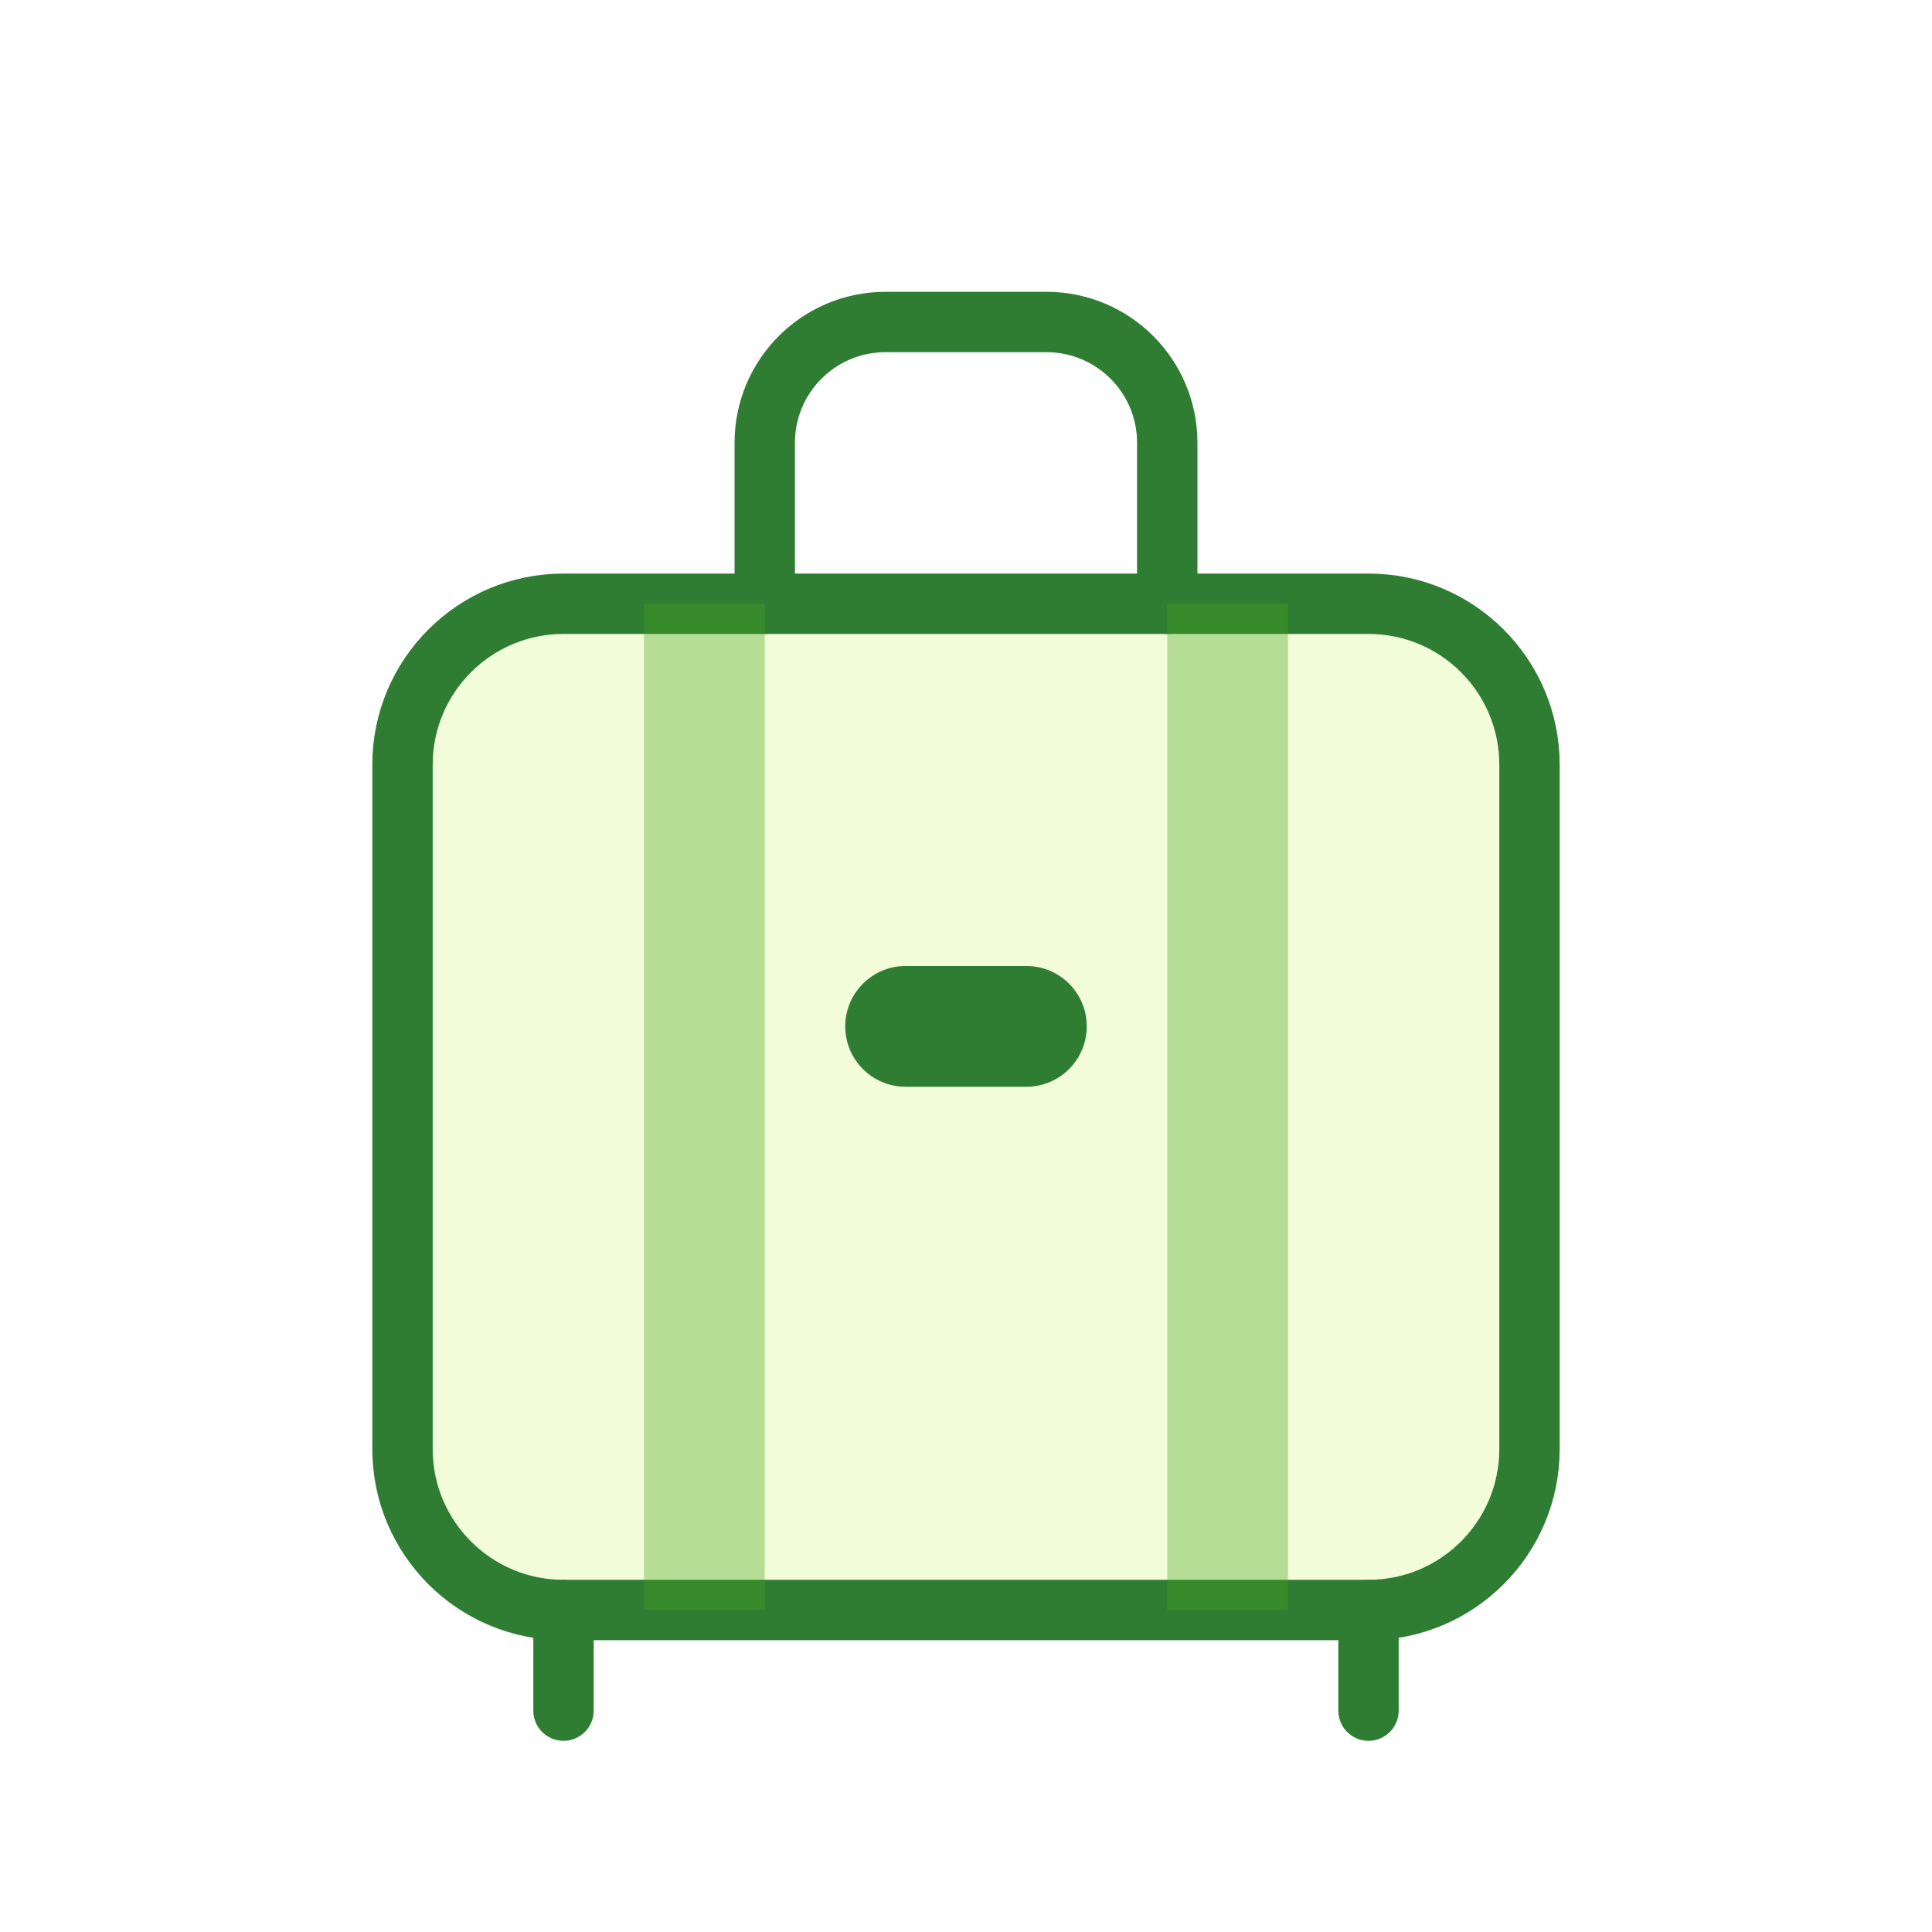
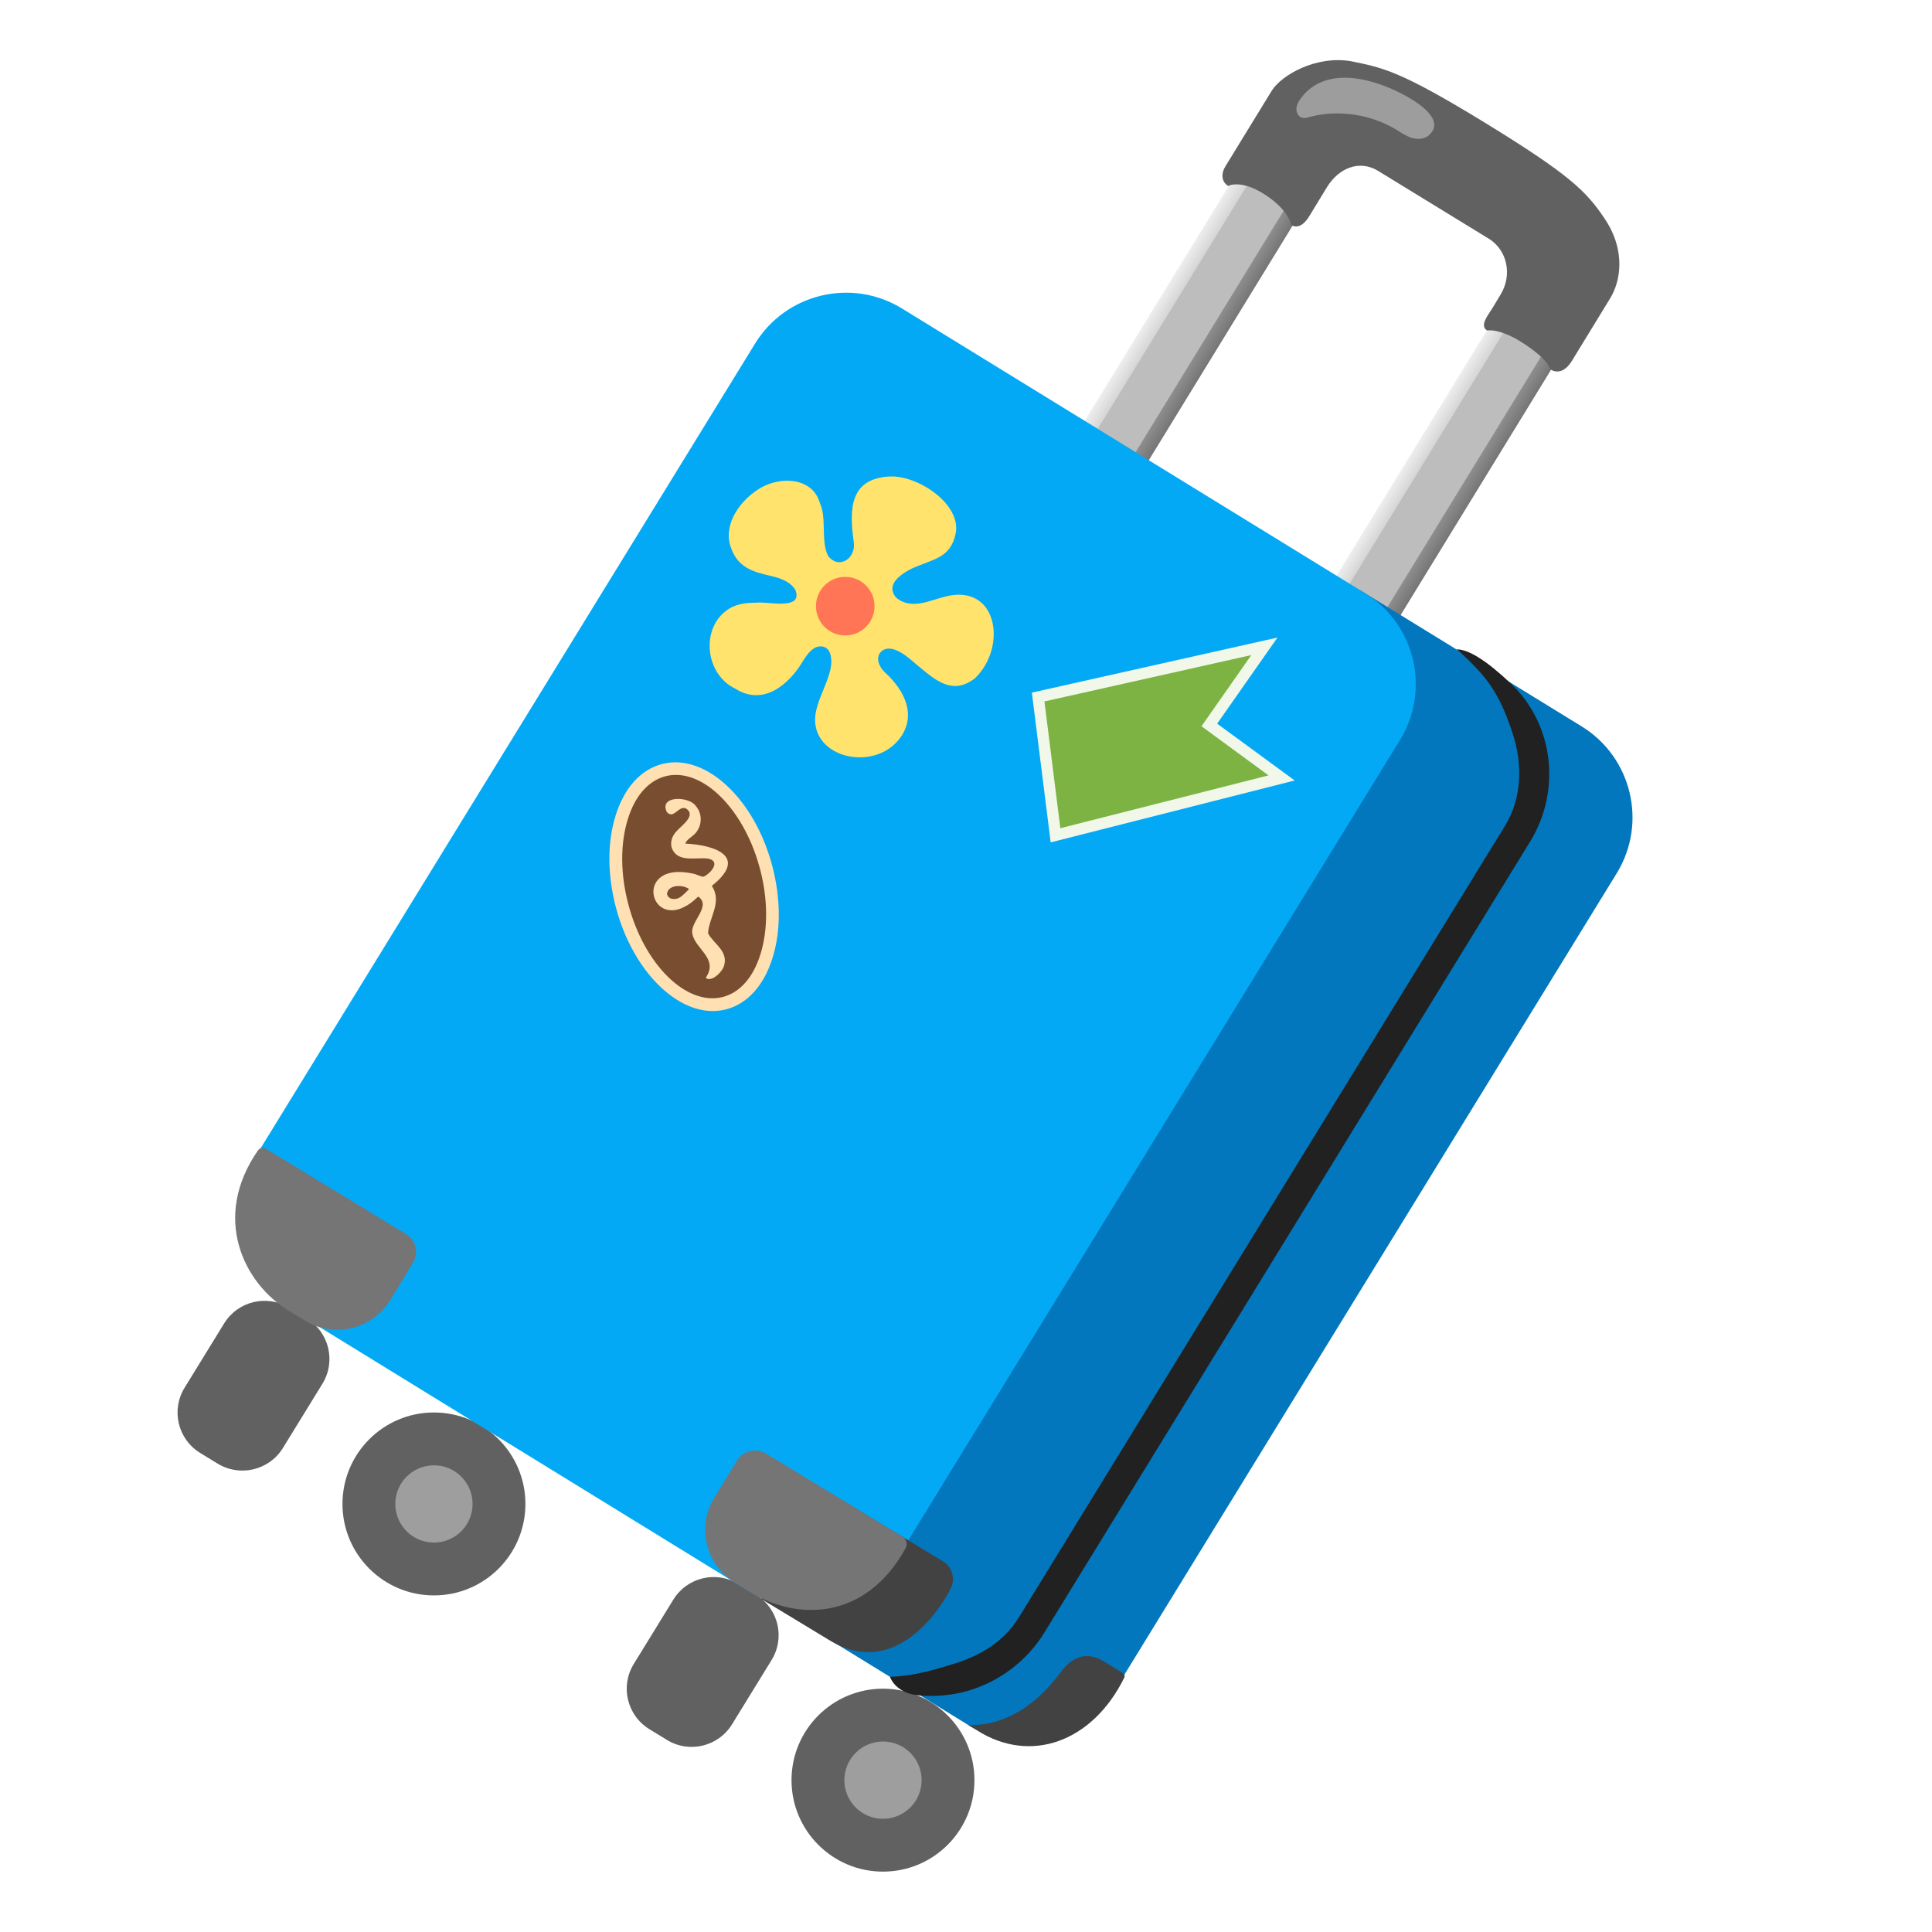
- <svg xmlns="http://www.w3.org/2000/svg" viewBox="0 0 96 96" fill="none">
-   <rect x="20" y="30" width="56" height="50" rx="8" fill="#F2FCD9" stroke="#2E7D33" stroke-width="3" />
-   <path d="M38 30V22a6 6 0 0 1 6-6h8a6 6 0 0 1 6 6v8" stroke="#2E7D33" stroke-width="3" stroke-linecap="round" />
-   <rect x="32" y="30" width="6" height="50" fill="#46A41A" opacity=".35" />
-   <rect x="58" y="30" width="6" height="50" fill="#46A41A" opacity=".35" />
-   <rect x="42" y="48" width="12" height="6" rx="3" fill="#2E7D33" />
-   <path d="M28 80v5M68 80v5" stroke="#2E7D33" stroke-width="3" stroke-linecap="round" />
+ <svg xmlns="http://www.w3.org/2000/svg" version="1.1" id="Layer_4" x="0px" y="0px" viewBox="0 0 128 128" style="enable-background:new 0 0 128 128;" xml:space="preserve">
+   <g>
+     <g>
+       <g>
+         <g>
+           <circle style="fill:#616161;" cx="58.5" cy="117.94" r="6.06" />
+           <circle style="fill:#9E9E9E;" cx="58.5" cy="117.94" r="2.56" />
+         </g>
+         <path style="fill:#616161;" d="M44.18,115.27l-1.16-0.71c-1.48-0.91-1.94-2.84-1.03-4.32l2.62-4.26     c0.91-1.48,2.84-1.94,4.32-1.03l1.16,0.71c1.48,0.91,1.94,2.84,1.03,4.32l-2.62,4.26C47.59,115.72,45.65,116.18,44.18,115.27z" />
+         <g>
+           <circle style="fill:#616161;" cx="28.75" cy="99.64" r="6.06" />
+           <circle style="fill:#9E9E9E;" cx="28.75" cy="99.64" r="2.56" />
+         </g>
+         <path style="fill:#616161;" d="M14.42,96.97l-1.16-0.71c-1.48-0.91-1.94-2.84-1.03-4.32l2.62-4.26c0.91-1.48,2.84-1.94,4.32-1.03     l1.16,0.71c1.48,0.91,1.94,2.84,1.03,4.32l-2.62,4.26C17.83,97.41,15.9,97.87,14.42,96.97z" />
+       </g>
+       <g>
+         <linearGradient id="SVGID_1_" gradientUnits="userSpaceOnUse" x1="55.086" y1="20.409" x2="60.074" y2="20.409" gradientTransform="matrix(0.8526 0.5225 -0.5225 0.8526 40.4956 -26.3602)">
+           <stop offset="0" style="stop-color:#EEEEEE" />
+           <stop offset="1" style="stop-color:#757575" />
+         </linearGradient>
+         <polygon style="fill:#BDBDBD;stroke:url(#SVGID_1_);stroke-width:1.022;stroke-miterlimit:10;" points="85.89,13.56      75.21,30.98 71.86,28.86 82.63,11.3    " />
+         <linearGradient id="SVGID_2_" gradientUnits="userSpaceOnUse" x1="74.671" y1="20.366" x2="79.66" y2="20.366" gradientTransform="matrix(0.8526 0.5225 -0.5225 0.8526 40.4956 -26.3602)">
+           <stop offset="0" style="stop-color:#EEEEEE" />
+           <stop offset="1" style="stop-color:#757575" />
+         </linearGradient>
+         <polygon style="fill:#BDBDBD;stroke:url(#SVGID_2_);stroke-width:1.022;stroke-miterlimit:10;" points="102.87,23.34      91.81,41.38 88.43,39.31 99.48,21.27    " />
+         <path style="fill:#616161;" d="M84.25,6.02l-3.07,5.01c-0.29,0.47-0.26,1.02,0.19,1.29c0,0,0.82-0.47,2.43,0.57     s1.75,2.02,1.75,2.02c0.45,0.27,0.88-0.08,1.17-0.55l1.19-1.95c0.79-1.29,2.16-1.84,3.39-1.09l7.33,4.49     c1.23,0.75,1.58,2.41,0.79,3.7l-0.51,0.85c-0.34,0.56-0.91,1.21-0.38,1.54c0,0,0.8-0.2,2.44,0.87c1.64,1.08,1.76,1.71,1.76,1.71     c0.53,0.33,1.06,0.01,1.4-0.55l2.55-4.17c0.64-1.04,1.11-3.09-0.39-5.31c-1.21-1.79-2.3-2.88-7.91-6.32     c-5.65-3.46-6.76-3.64-8.85-4.07C87.18,3.65,84.88,4.99,84.25,6.02z" />
+         <path style="opacity:0.65;fill:#BDBDBD;" d="M90.23,7.69c-1.16-0.25-2.37-0.24-3.51,0.07c-0.14,0.04-0.28,0.08-0.42,0.05     c-0.26-0.05-0.42-0.33-0.41-0.6c0.01-0.26,0.15-0.5,0.31-0.72c1.64-2.18,4.82-1.31,6.95-0.13c0.72,0.4,2.65,1.57,1.53,2.59     c-0.3,0.28-0.77,0.3-1.16,0.18c-0.39-0.12-0.73-0.37-1.08-0.58C91.76,8.15,91.01,7.86,90.23,7.69z" />
+       </g>
+       <g>
+         <path style="fill:#0277BD;" d="M107.11,57.86c2.05-3.33,1-7.7-2.33-9.74L90.11,39.1l-40.68,66.13l14.71,9.05     c3.33,2.05,7.7,1,9.74-2.33L107.11,57.86z" />
+         <path style="fill:#03A9F4;" d="M19.09,86.64l30.66,18.86c3.33,2.05,7.7,1,9.74-2.33l33.26-54.14c2.05-3.33,1-7.7-2.33-9.74     L59.76,20.44c-3.33-2.05-7.7-1-9.74,2.33L16.76,76.9C14.71,80.24,15.75,84.6,19.09,86.64z" />
+         <path style="fill:#212121;" d="M58.96,111.09c1.44-0.03,2.78-0.41,4.21-0.85c1.81-0.56,3.33-1.46,4.35-3.11     c0,0,32.18-52.4,32.18-52.4c1.18-1.92,1.18-4.23,0.46-6.31c-0.36-1.05-0.8-2.21-1.64-3.33c-0.7-0.93-1.95-2.04-2.01-2.07     c0.78,0,1.94,0.72,3.54,2.22c2.93,2.74,3.38,7.17,1.33,10.51c0,0.01-32.18,52.4-32.18,52.4c-1.16,1.9-3.03,3.3-5.17,3.9     c-0.97,0.27-2.17,0.38-3.2,0.27C59.29,112.16,58.96,111.09,58.96,111.09z" />
+         <g>
+           <ellipse transform="matrix(0.9675 -0.2528 0.2528 0.9675 -13.3585 13.5357)" style="fill:#784D30;" cx="45.99" cy="58.75" rx="4.94" ry="7.98" />
+           <path style="fill:#FFE0B2;" d="M44.39,65.92c-1.57-1.18-2.92-3.27-3.59-5.82c-0.56-2.14-0.57-4.29-0.02-6.05      c0.57-1.84,1.66-3.06,3.08-3.43c2.86-0.75,6.14,2.29,7.31,6.77c0.56,2.14,0.57,4.29,0.02,6.05c-0.57,1.84-1.66,3.06-3.08,3.43      C46.88,67.19,45.58,66.82,44.39,65.92z M47.1,52.22c-0.97-0.73-2.03-1.05-3.02-0.79c-1.13,0.3-2.02,1.31-2.49,2.86      c-0.5,1.62-0.49,3.61,0.03,5.59c1.05,4.03,3.87,6.8,6.28,6.17c1.13-0.3,2.02-1.31,2.49-2.86c0.5-1.62,0.49-3.61-0.03-5.59      C49.74,55.22,48.5,53.28,47.1,52.22z" />
+         </g>
+         <polygon style="fill:#7CB342;stroke:#F1F8E9;stroke-width:0.753;stroke-miterlimit:10;" points="68.78,46.18 69.93,55.34      84.91,51.54 80.12,48.03 83.77,42.82    " />
+         <path style="fill:#FFE36C;" d="M64.59,44.94c2.15-2.05,1.54-6.33-1.99-5.41c-1.04,0.27-2.17,0.85-3.15,0.13     c-0.23-0.19-0.38-0.51-0.31-0.81c0.13-0.56,0.86-0.98,1.31-1.2c1.37-0.61,2.52-0.67,2.86-2.28c0.42-1.96-2.51-3.91-4.39-3.8     c-2.57,0.15-2.68,2.06-2.36,4.31c0.19,1.09-0.96,1.89-1.69,0.96c-0.51-0.97-0.08-2.5-0.55-3.51c-0.49-1.72-2.62-1.79-3.97-0.98     c-1.27,0.76-2.41,2.29-1.97,3.79c0.43,1.46,1.52,1.75,2.7,2.02c0.58,0.13,1.32,0.37,1.63,0.96c0.48,1.34-1.87,0.71-2.58,0.81     c-0.75,0-1.46,0.08-2.05,0.56c-1.62,1.22-1.38,4.18,0.66,5.15c1.82,1.14,3.53-0.24,4.51-1.93c0.26-0.39,0.57-0.83,1.03-0.88     c0.86-0.09,0.87,1,0.73,1.56c-0.22,0.91-0.71,1.74-0.93,2.65c-0.72,3.09,3.76,4.25,5.55,1.86c1.09-1.48,0.35-3.13-1.01-4.36     c-0.34-0.31-0.64-0.92-0.28-1.33c0.72-0.76,2.01,0.51,2.41,0.84C61.95,45.05,63.09,46.1,64.59,44.94z" />
+         <circle style="fill:#FF7555;" cx="56" cy="40.16" r="1.94" />
+         <path style="fill:#424242;" d="M54.92,108.65l-4.49-2.72l4.37-7.14l7.67,4.65c0.66,0.4,0.86,1.26,0.46,1.91     C62.94,105.36,59.79,111.65,54.92,108.65z" />
+         <path style="fill:#757575;" d="M50.75,96.3c-0.66-0.4-1.51-0.19-1.92,0.46l-1.51,2.47c-1.17,1.91-0.57,4.41,1.32,5.59l1.11,0.68     c3.02,1.86,7.59,1.9,10.25-2.93c0.15-0.27,0.05-0.61-0.21-0.76L50.75,96.3z" />
+         <path style="fill:#424242;" d="M73.11,110.06c-1.04-0.63-2.01-0.39-2.84,0.73c-2.22,2.99-4.53,3.54-6.12,3.5l0.58,0.35     c3.53,2.25,7.65,0.79,9.76-3.5c0.05-0.1,0.01-0.22-0.08-0.28L73.11,110.06z" />
+         <path style="fill:#757575;" d="M26.9,81.76c0.66,0.4,0.86,1.26,0.46,1.91l-1.51,2.47c-1.17,1.91-3.65,2.53-5.58,1.39l-1.11-0.67     c-3.06-1.85-5.14-6.22-2.07-10.64c0.12-0.17,0.36-0.22,0.53-0.11L26.9,81.76z" />
+         <path style="fill:#FFE0B2;" d="M47.95,64.05c0.36-1.04-0.69-1.52-1.04-2.22c0.06-1.05,0.96-2.06,0.25-3.14     c2.38-1.89,0.33-2.7-1.76-2.8c0.12-0.34,0.59-0.49,0.79-0.84c0.34-0.5,0.31-1.19-0.09-1.65c-0.42-0.65-2.47-0.72-1.92,0.4     c0.46,0.52,0.79-0.48,1.28-0.23c0.67,0.45-0.26,1.09-0.58,1.44c-0.39,0.37-0.52,0.87-0.33,1.27c0.42,0.89,1.64,0.49,2.39,0.61     c0.83,0.19,0.14,0.97-0.3,1.18c-0.11,0.07-0.57-0.18-0.72-0.19c-4.27-0.94-2.74,4.52,0.34,1.52c0.91,0.65-0.57,1.67-0.39,2.47     c0.19,0.99,1.68,1.61,0.95,2.81c-0.03,0.04-0.06,0.09-0.03,0.14C47.19,65.03,47.79,64.44,47.95,64.05z M45.11,59.41     c-0.28,0.23-0.86,0.23-0.92-0.2c0.09-0.62,1.06-0.61,1.46-0.31C45.49,59.08,45.3,59.26,45.11,59.41z" />
+       </g>
+     </g>
+   </g>
</svg>
